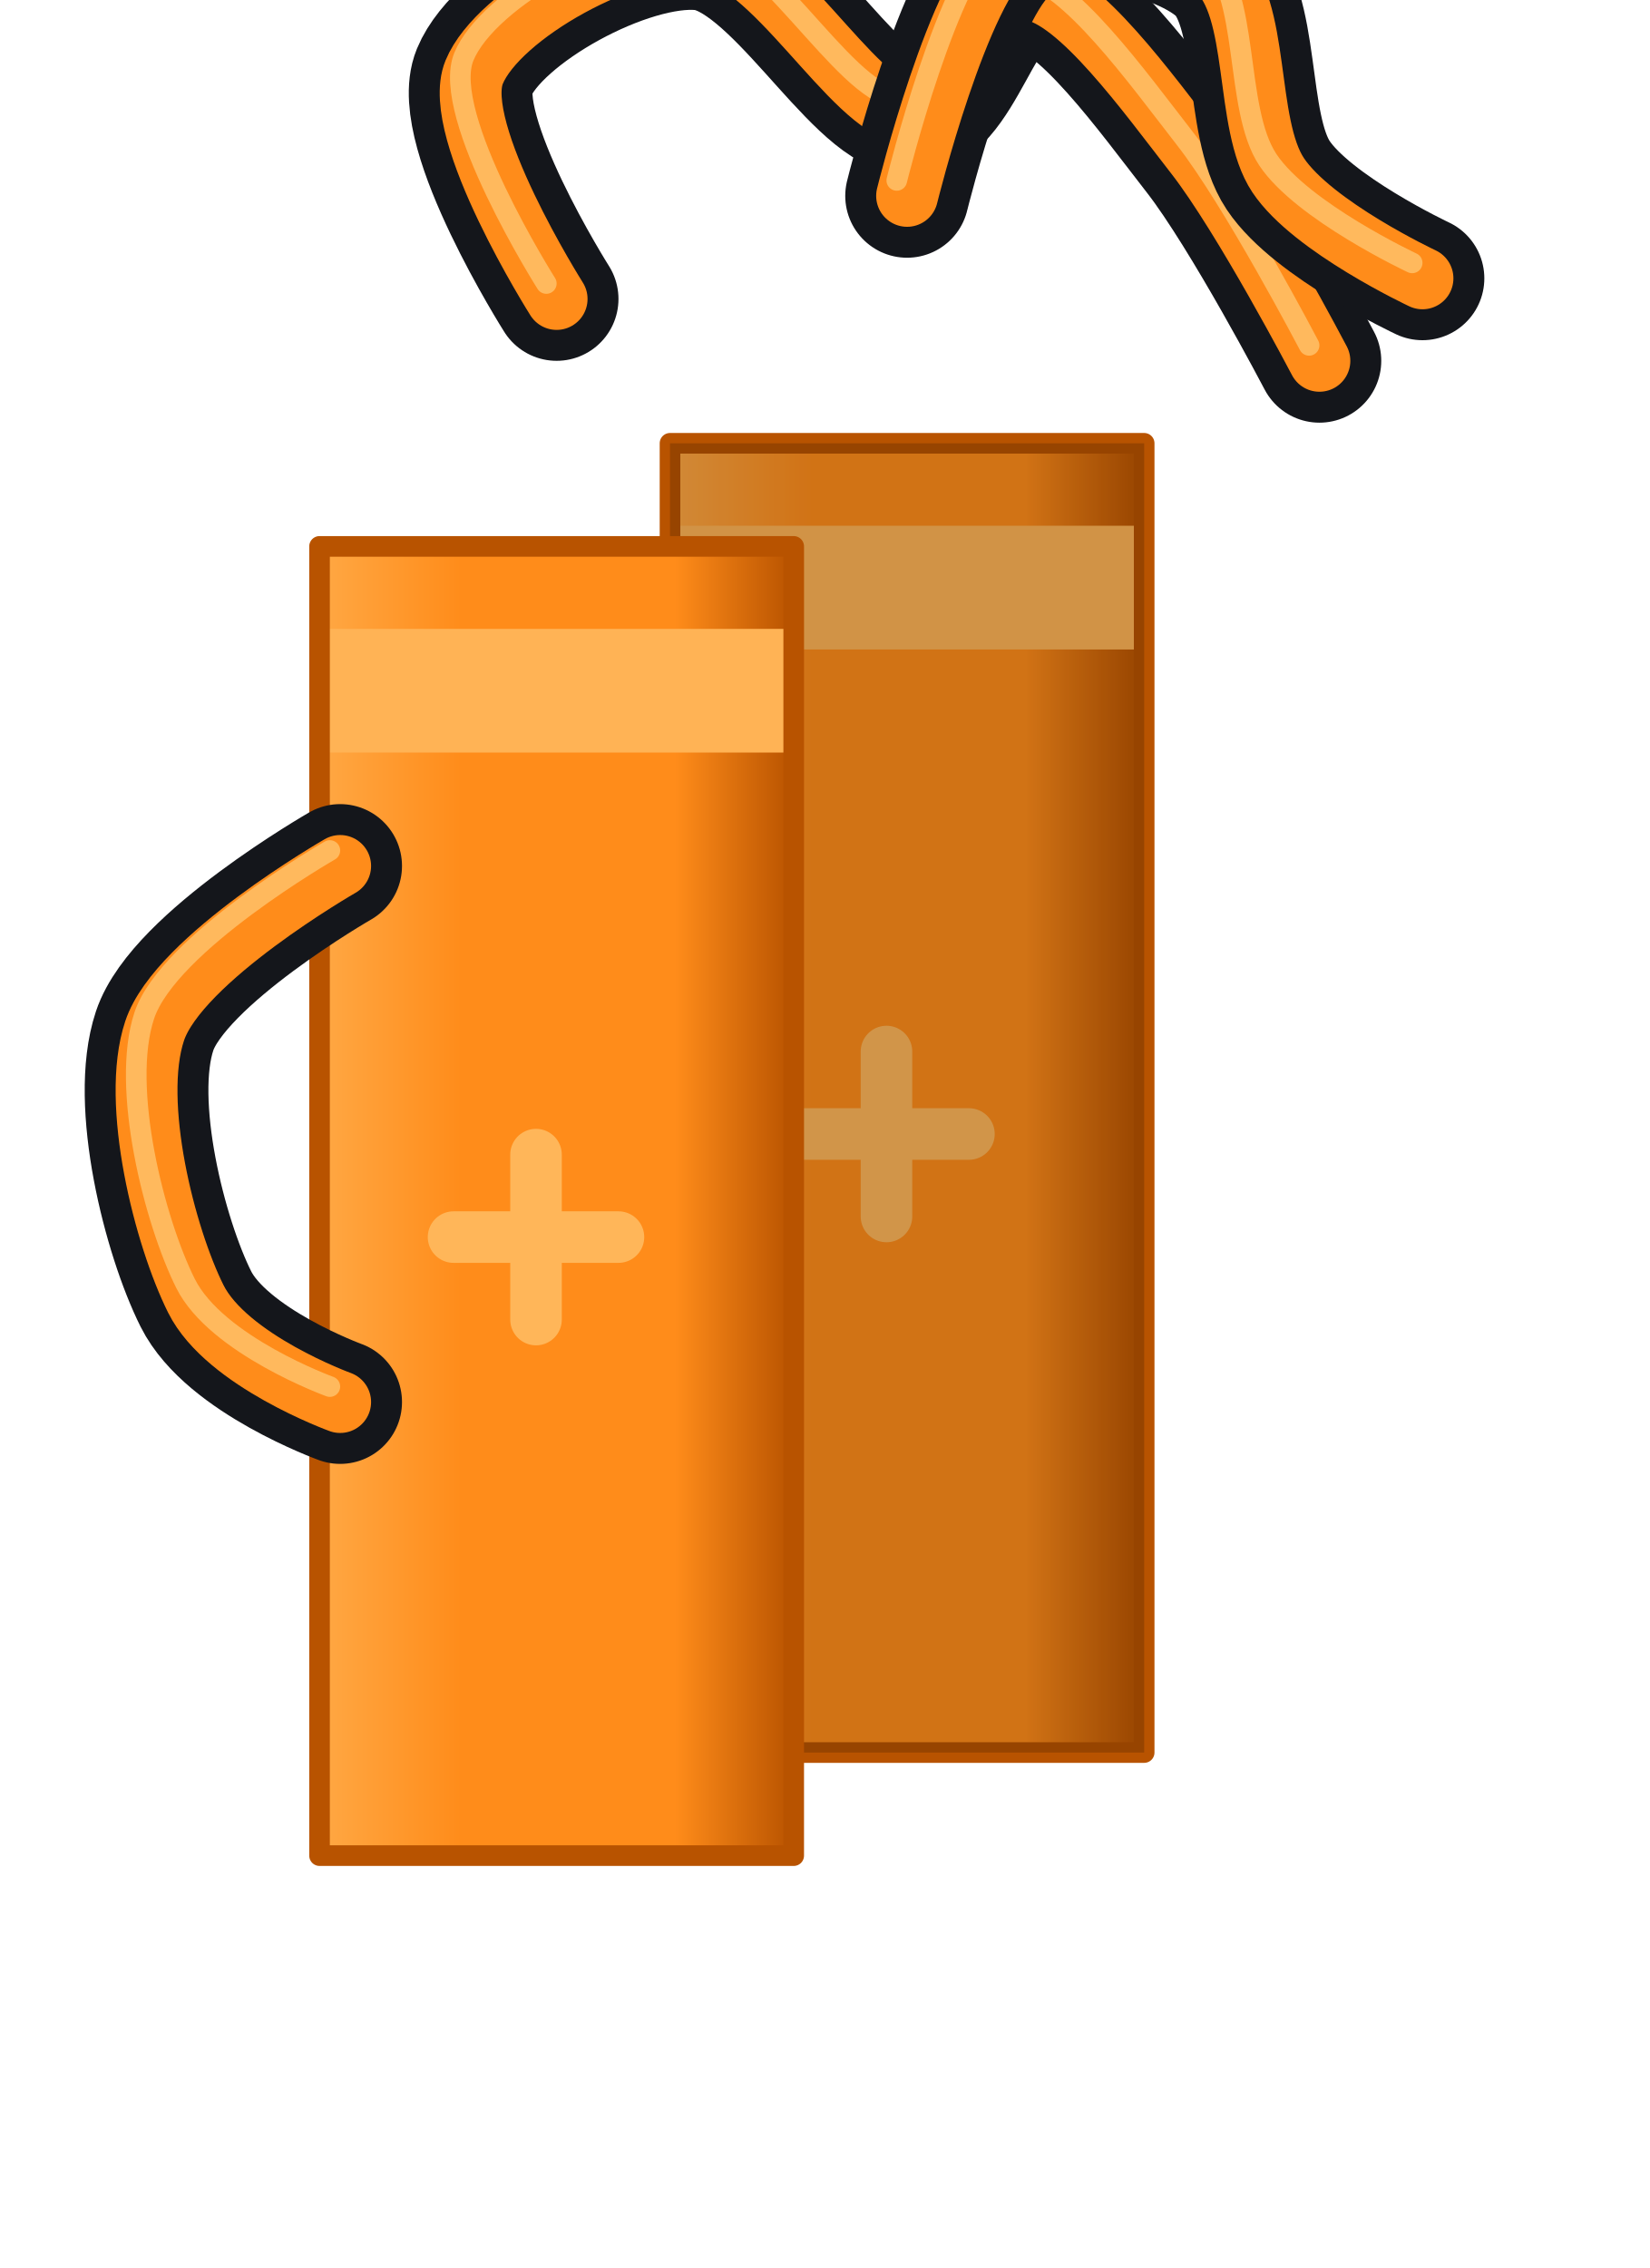
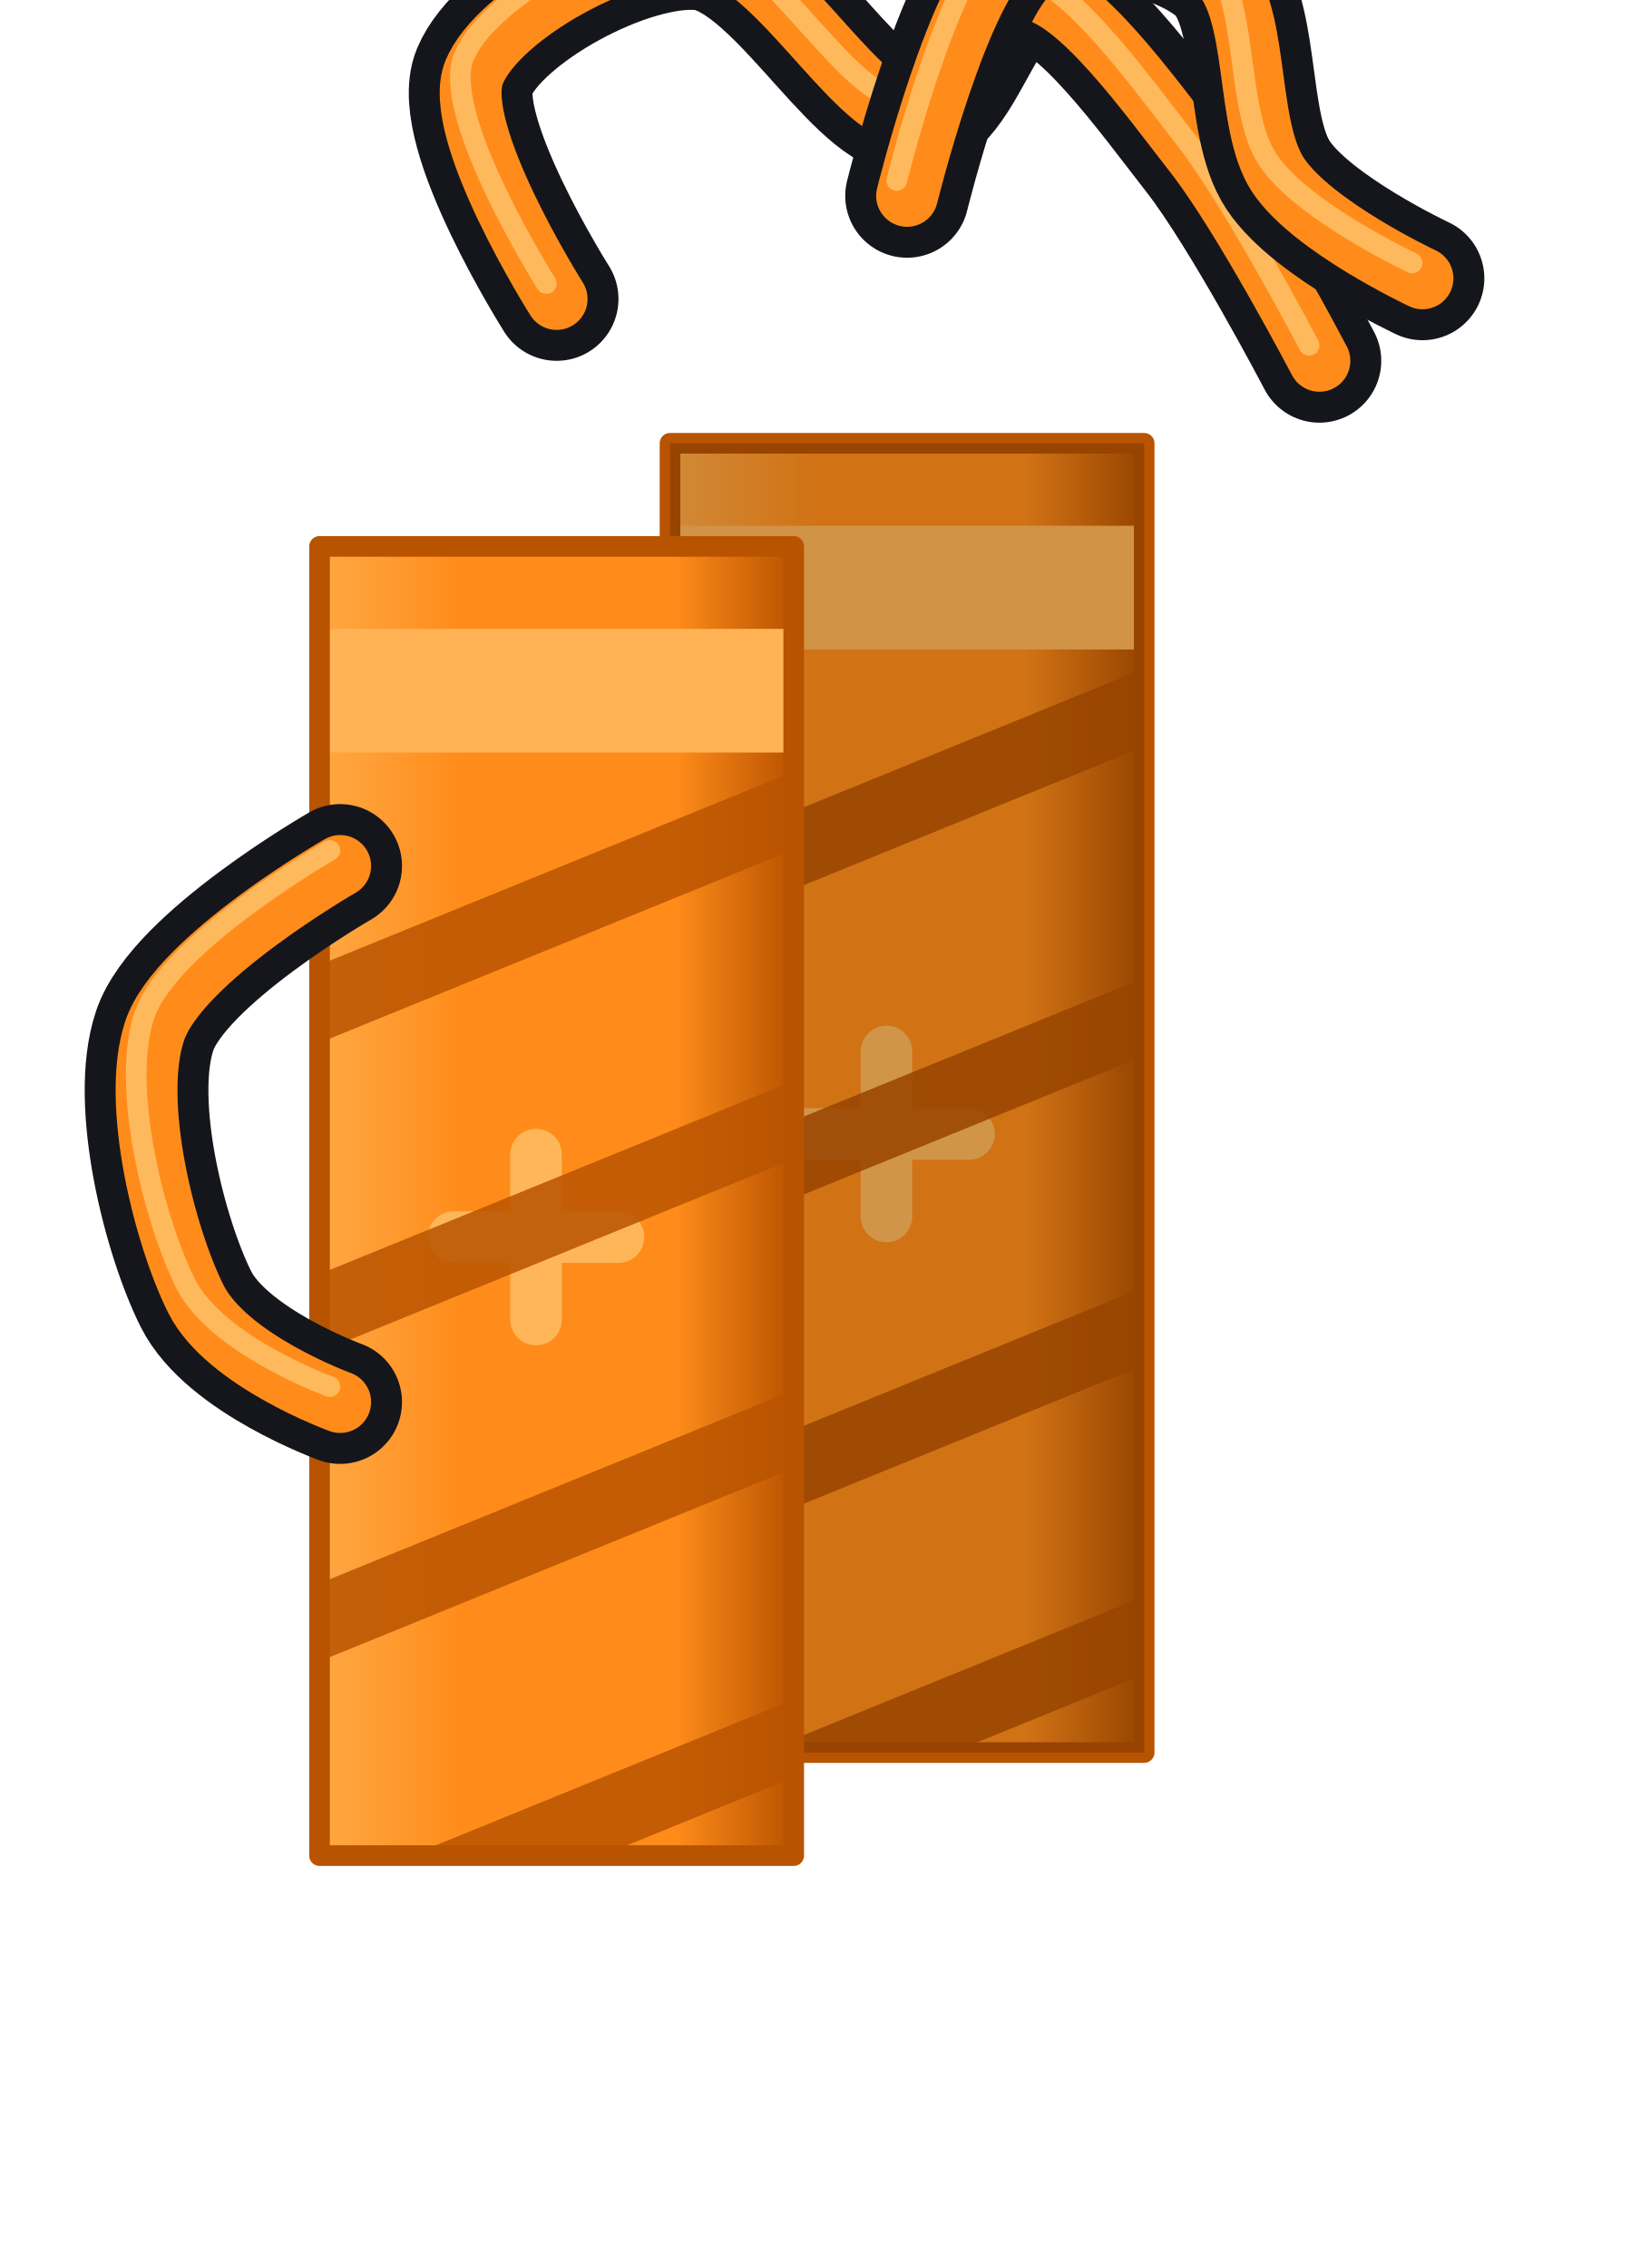
<svg xmlns="http://www.w3.org/2000/svg" width="160" height="220" viewBox="-80 -112 160 220">
  <defs>
    <linearGradient id="jtg1" gradientUnits="userSpaceOnUse" x1="-15" y1="0" x2="31" y2="0">
      <stop offset="0" stop-color="#ffa844" />
      <stop offset="0.3" stop-color="#ff8c1a" />
      <stop offset="0.75" stop-color="#ff8c1a" />
      <stop offset="1" stop-color="#b85300" />
    </linearGradient>
-     <linearGradient id="jtg2" gradientUnits="userSpaceOnUse" x1="-49" y1="0" x2="-3" y2="0">
+     <clipPath id="jtc2">
+       <path d="M-15 -69C-15 -69 31 -69 31 -69C31 -69 31 58 31 58C31 58 -15 58 -15 58C-15 58 -15 -69 -15 -69Z" />
+     </clipPath>
+     <linearGradient id="jtg3" gradientUnits="userSpaceOnUse" x1="-49" y1="0" x2="-3" y2="0">
      <stop offset="0" stop-color="#ffa844" />
      <stop offset="0.3" stop-color="#ff8c1a" />
      <stop offset="0.75" stop-color="#ff8c1a" />
      <stop offset="1" stop-color="#b85300" />
    </linearGradient>
+     <clipPath id="jtc4">
+       <path d="M-49 -59C-49 -59 -3 -59 -3 -59C-3 -59 -3 68 -3 68C-3 68 -49 68 -49 68C-49 68 -49 -59 -49 -59Z" />
+     </clipPath>
  </defs>
  <path d="M-15 -69C-15 -69 31 -69 31 -69C31 -69 31 58 31 58C31 58 -15 58 -15 58C-15 58 -15 -69 -15 -69Z" fill="url(#jtg1)" />
  <path d="M-14 -61H30A1 1 0 0 1 31 -60V-50A1 1 0 0 1 30 -49H-14A1 1 0 0 1 -15 -50V-60A1 1 0 0 1 -14 -61Z" fill="#ffb355" />
  <path d="M-2 -2H14M6 -10V6" fill="none" stroke="#ffb659" stroke-width="5" stroke-linejoin="round" stroke-linecap="round" />
+   <g clip-path="url(#jtc2)">
+     <path d="M-19 -23L35 -45" fill="none" stroke="#b85300" stroke-width="7" stroke-linejoin="round" stroke-linecap="round" opacity="0.85" />
+     <path d="M-19 7L35 -15" fill="none" stroke="#b85300" stroke-width="7" stroke-linejoin="round" stroke-linecap="round" opacity="0.85" />
+     <path d="M-19 37L35 15" fill="none" stroke="#b85300" stroke-width="7" stroke-linejoin="round" stroke-linecap="round" opacity="0.85" />
+     <path d="M-19 67L35 45" fill="none" stroke="#b85300" stroke-width="7" stroke-linejoin="round" stroke-linecap="round" opacity="0.85" />
+   </g>
  <path d="M-15 -69C-15 -69 31 -69 31 -69C31 -69 31 58 31 58C31 58 -15 58 -15 58C-15 58 -15 -69 -15 -69Z" fill="none" stroke="#b85300" stroke-width="2" stroke-linejoin="round" stroke-linecap="round" />
  <path d="M-15 -69C-15 -69 31 -69 31 -69C31 -69 31 58 31 58C31 58 -15 58 -15 58C-15 58 -15 -69 -15 -69Z" fill="#000000" opacity="0.18" />
-   <path d="M-49 -59C-49 -59 -3 -59 -3 -59C-3 -59 -3 68 -3 68C-3 68 -49 68 -49 68C-49 68 -49 -59 -49 -59Z" fill="url(#jtg2)" />
+   <path d="M-49 -59C-49 -59 -3 -59 -3 -59C-3 -59 -3 68 -3 68C-3 68 -49 68 -49 68C-49 68 -49 -59 -49 -59Z" fill="url(#jtg3)" />
  <path d="M-48 -51H-4A1 1 0 0 1 -3 -50V-40A1 1 0 0 1 -4 -39H-48A1 1 0 0 1 -49 -40V-50A1 1 0 0 1 -48 -51Z" fill="#ffb355" />
  <path d="M-36 8H-20M-28 0V16" fill="none" stroke="#ffb659" stroke-width="5" stroke-linejoin="round" stroke-linecap="round" />
+   <g clip-path="url(#jtc4)">
+     <path d="M-53 -13L1 -35" fill="none" stroke="#b85300" stroke-width="7" stroke-linejoin="round" stroke-linecap="round" opacity="0.85" />
+     <path d="M-53 17L1 -5" fill="none" stroke="#b85300" stroke-width="7" stroke-linejoin="round" stroke-linecap="round" opacity="0.85" />
+     <path d="M-53 47L1 25" fill="none" stroke="#b85300" stroke-width="7" stroke-linejoin="round" stroke-linecap="round" opacity="0.85" />
+     <path d="M-53 77L1 55" fill="none" stroke="#b85300" stroke-width="7" stroke-linejoin="round" stroke-linecap="round" opacity="0.85" />
+   </g>
  <path d="M-49 -59C-49 -59 -3 -59 -3 -59C-3 -59 -3 68 -3 68C-3 68 -49 68 -49 68C-49 68 -49 -59 -49 -59Z" fill="none" stroke="#b85300" stroke-width="2" stroke-linejoin="round" stroke-linecap="round" />
  <path d="M-26 -83C-26 -83 -36.33 -99.33 -34 -105C-31.67 -110.67 -19 -117.67 -12 -117C-5 -116.33 2.67 -101.67 8 -101C13.33 -100.33 15.33 -113.67 20 -113C24.67 -112.33 31.33 -103 36 -97C40.67 -91 48 -77 48 -77" fill="none" stroke="#14161b" stroke-width="12" stroke-linejoin="round" stroke-linecap="round" />
  <path d="M-26 -83C-26 -83 -36.33 -99.33 -34 -105C-31.67 -110.67 -19 -117.67 -12 -117C-5 -116.33 2.67 -101.67 8 -101C13.33 -100.33 15.33 -113.67 20 -113C24.67 -112.33 31.33 -103 36 -97C40.67 -91 48 -77 48 -77" fill="none" stroke="#ff8c1a" stroke-width="6" stroke-linejoin="round" stroke-linecap="round" />
  <path d="M-26 -83C-26 -83 -36.33 -99.33 -34 -105C-31.67 -110.67 -19 -117.67 -12 -117C-5 -116.33 2.67 -101.67 8 -101C13.33 -100.33 15.33 -113.67 20 -113C24.67 -112.33 31.33 -103 36 -97C40.67 -91 48 -77 48 -77" fill="none" stroke="#ffc46e" stroke-width="2" stroke-linejoin="round" stroke-linecap="round" opacity="0.8" transform="translate(-1 -1.5)" />
  <path d="M8 -93C8 -93 13 -113.33 18 -117C23 -120.67 33.67 -118.67 38 -115C42.33 -111.33 40.67 -100 44 -95C47.33 -90 58 -85 58 -85" fill="none" stroke="#14161b" stroke-width="12" stroke-linejoin="round" stroke-linecap="round" />
  <path d="M8 -93C8 -93 13 -113.33 18 -117C23 -120.67 33.67 -118.67 38 -115C42.33 -111.33 40.67 -100 44 -95C47.33 -90 58 -85 58 -85" fill="none" stroke="#ff8c1a" stroke-width="6" stroke-linejoin="round" stroke-linecap="round" />
  <path d="M8 -93C8 -93 13 -113.33 18 -117C23 -120.67 33.67 -118.67 38 -115C42.33 -111.33 40.67 -100 44 -95C47.33 -90 58 -85 58 -85" fill="none" stroke="#ffc46e" stroke-width="2" stroke-linejoin="round" stroke-linecap="round" opacity="0.8" transform="translate(-1 -1.5)" />
  <path d="M-47 -28C-47 -28 -62.67 -19 -65 -12C-67.33 -5 -64 8 -61 14C-58 20 -47 24 -47 24" fill="none" stroke="#14161b" stroke-width="12" stroke-linejoin="round" stroke-linecap="round" />
  <path d="M-47 -28C-47 -28 -62.67 -19 -65 -12C-67.33 -5 -64 8 -61 14C-58 20 -47 24 -47 24" fill="none" stroke="#ff8c1a" stroke-width="6" stroke-linejoin="round" stroke-linecap="round" />
  <path d="M-47 -28C-47 -28 -62.67 -19 -65 -12C-67.33 -5 -64 8 -61 14C-58 20 -47 24 -47 24" fill="none" stroke="#ffc46e" stroke-width="2" stroke-linejoin="round" stroke-linecap="round" opacity="0.8" transform="translate(-1 -1.5)" />
</svg>
